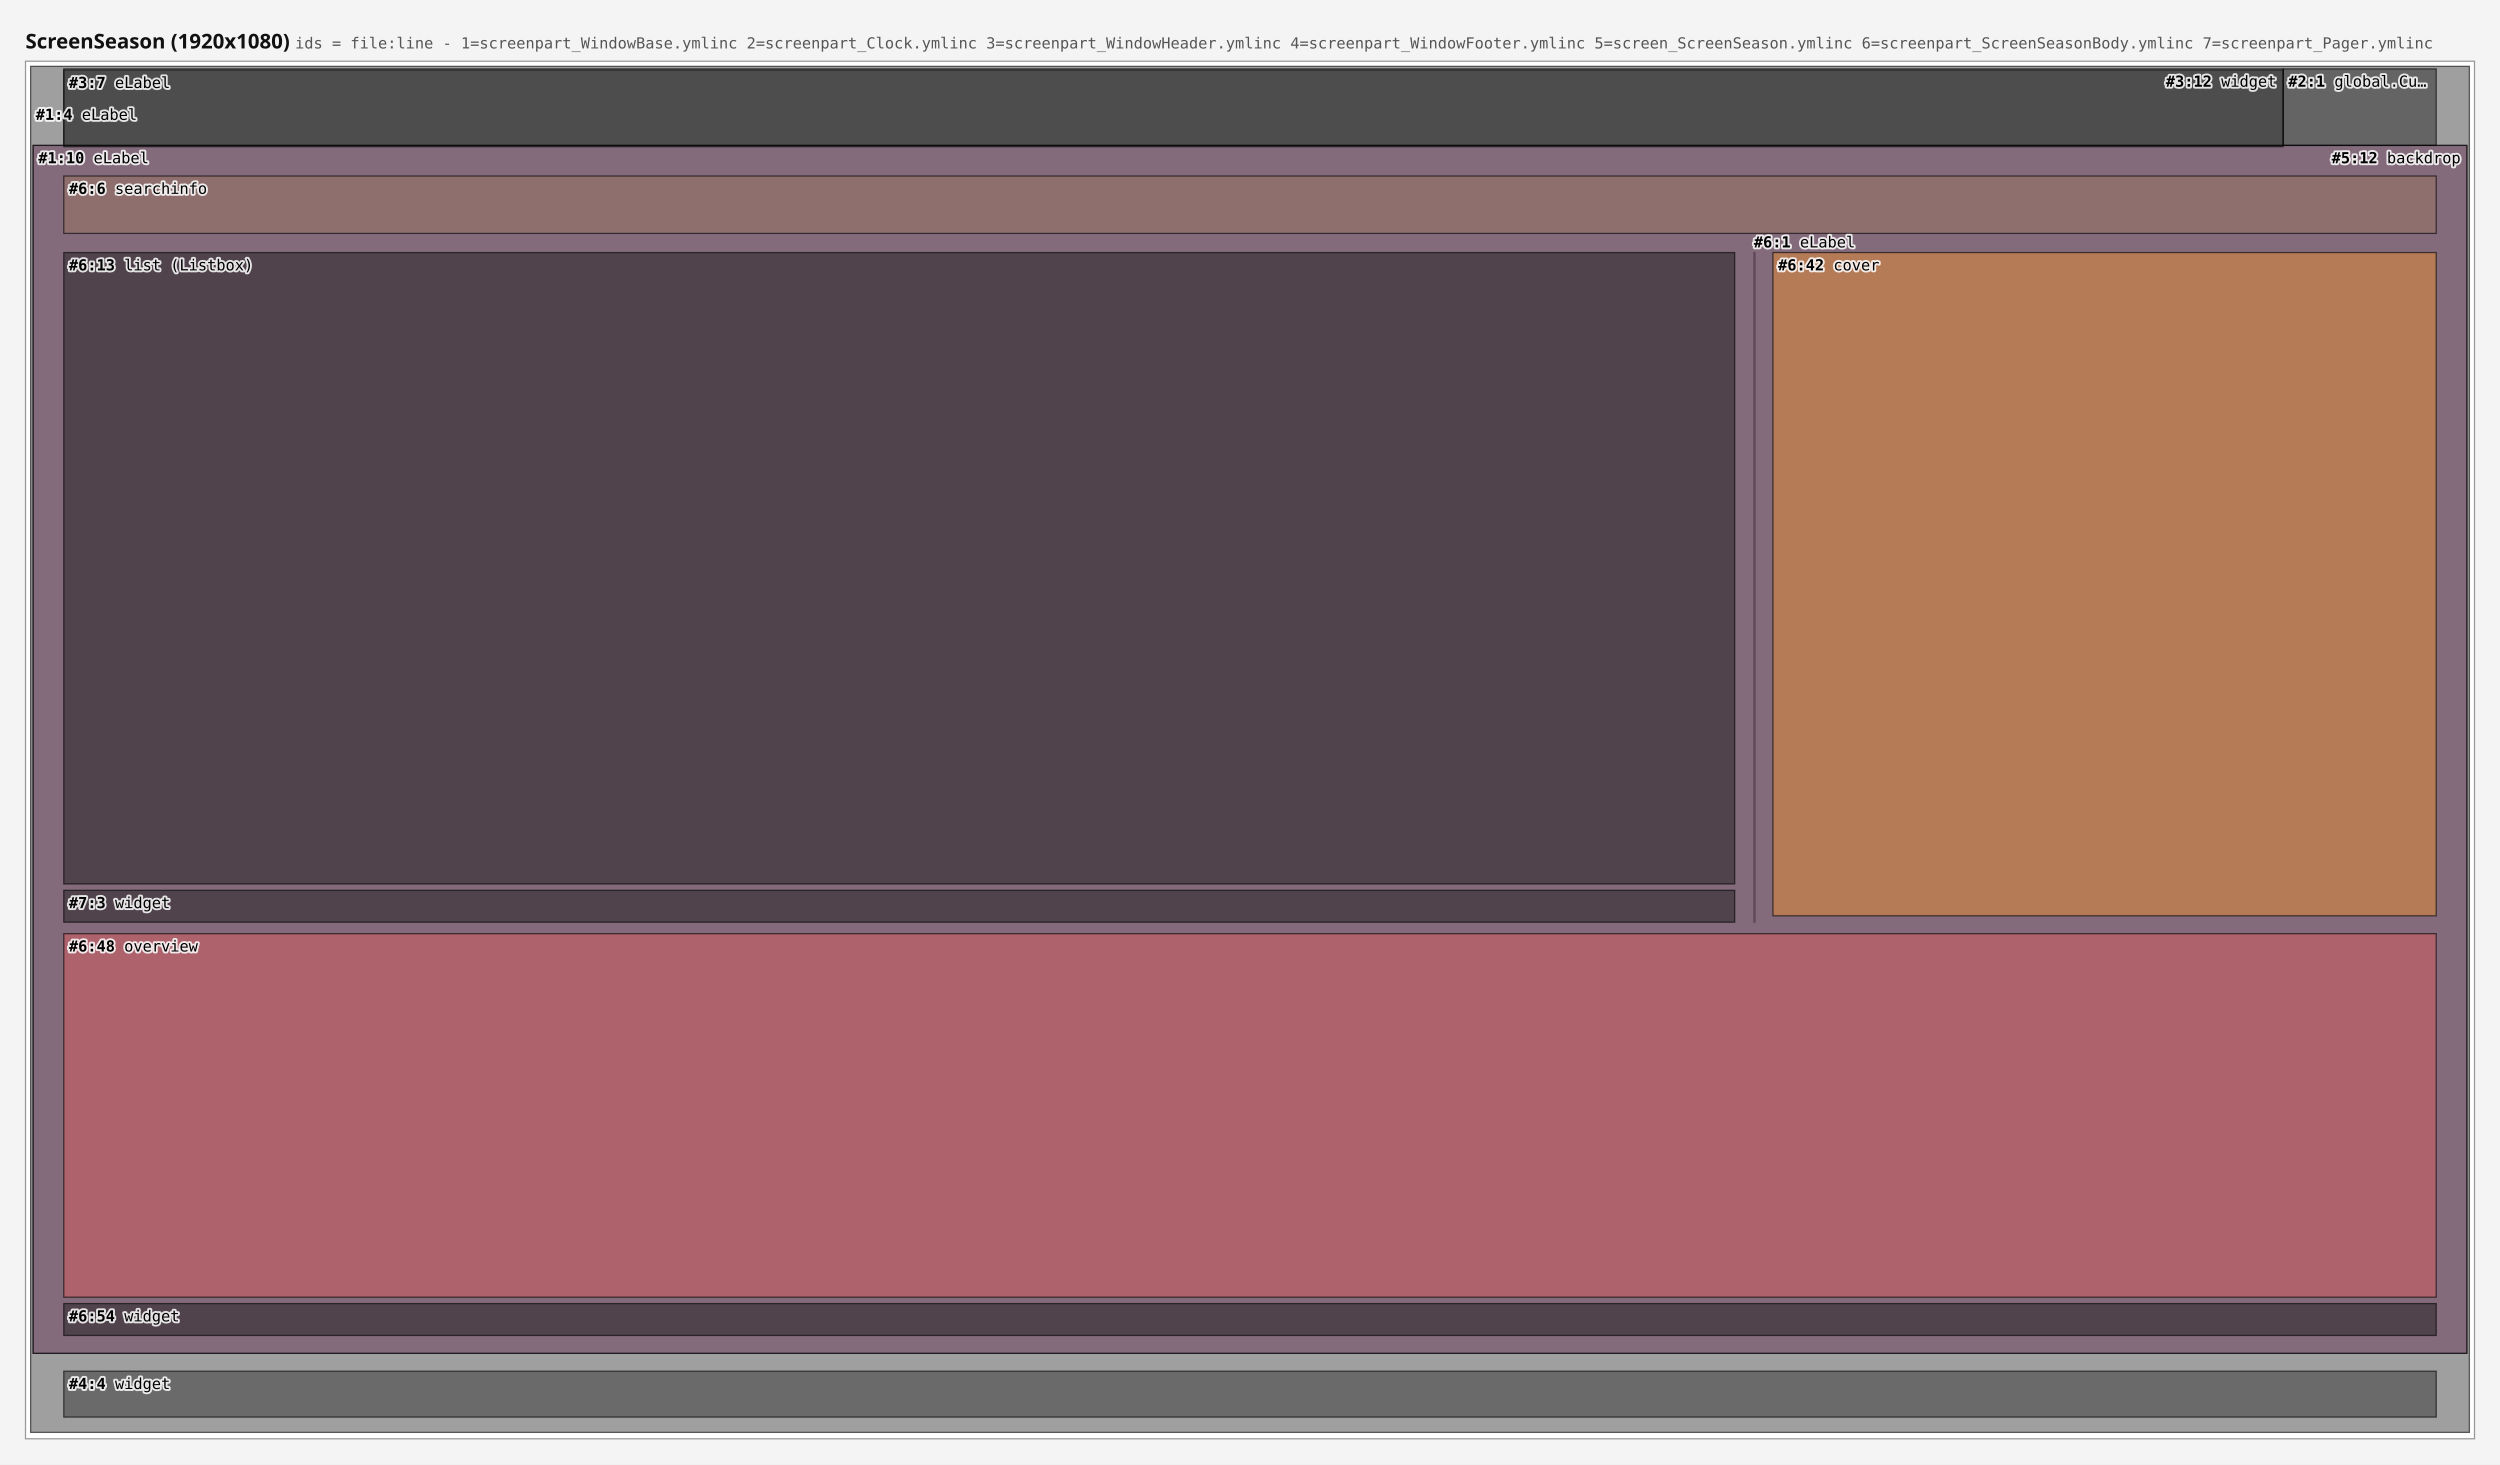
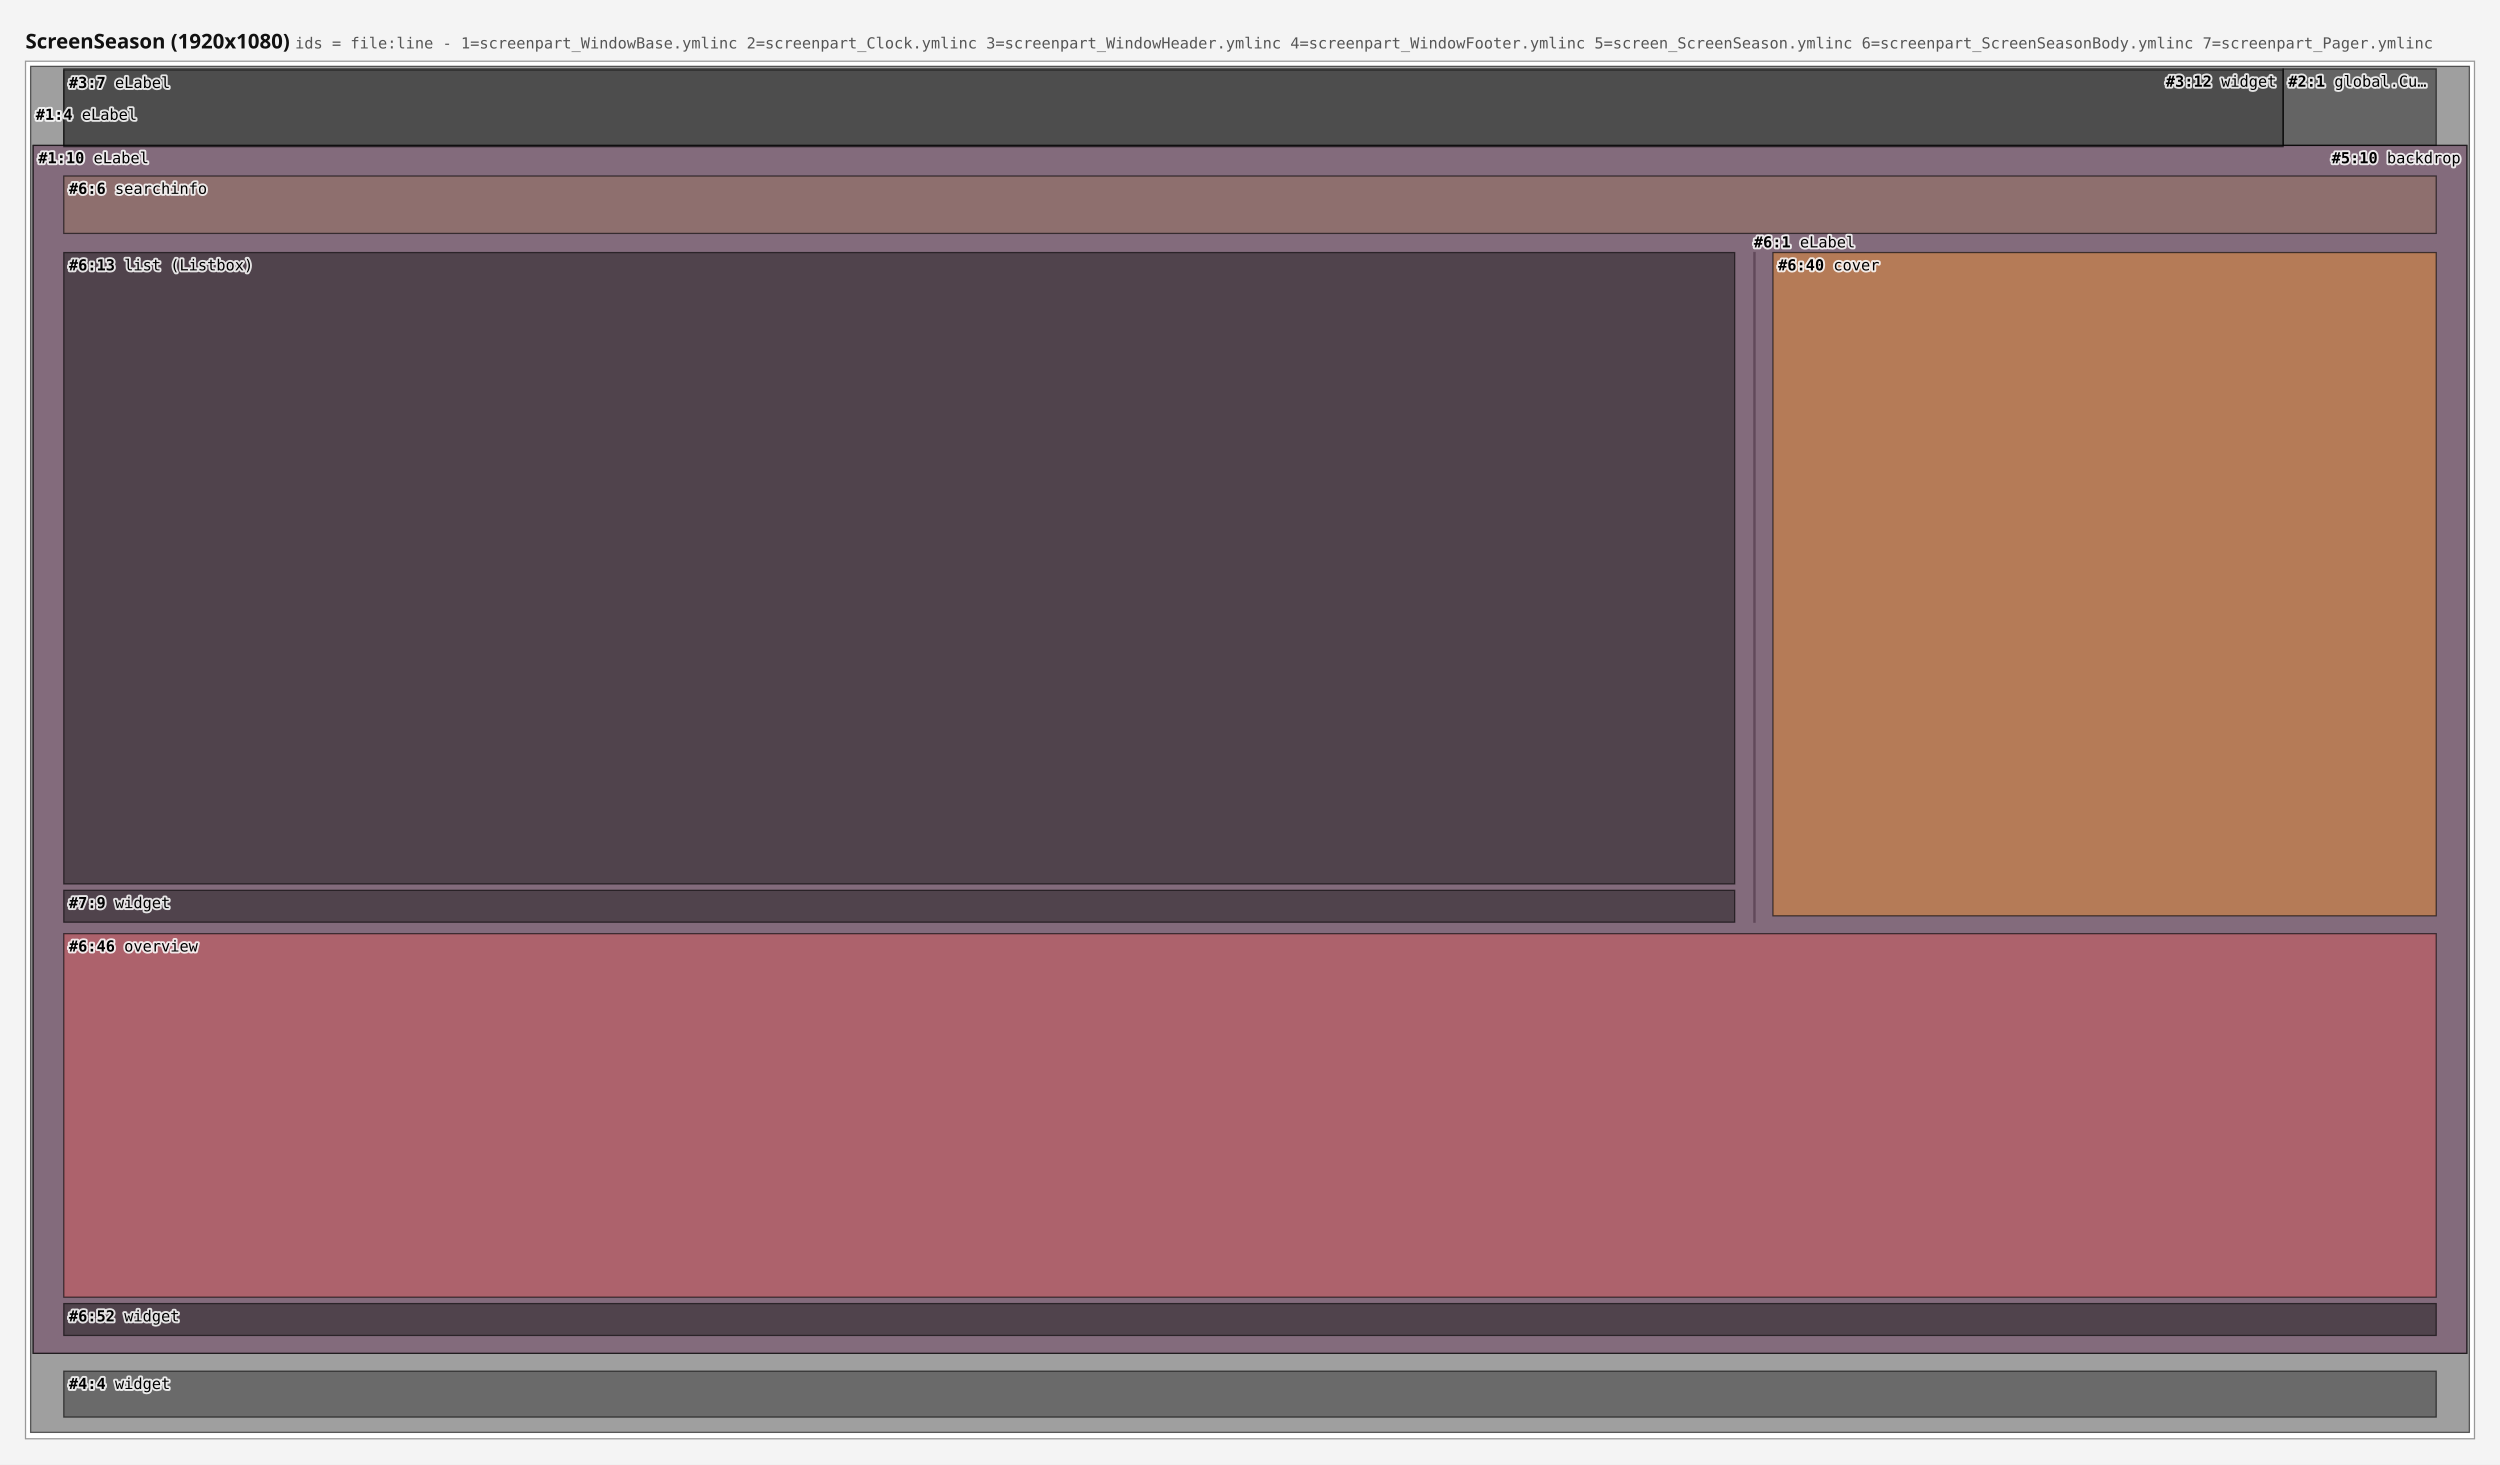
<svg xmlns="http://www.w3.org/2000/svg" width="1960" height="1148" viewBox="0 0 1960 1148">
  <rect x="0" y="0" width="1960" height="1148" fill="#f4f4f4" />
  <text x="20" y="38" font-family="sans-serif" font-size="16" font-weight="bold" fill="#111111">ScreenSeason (1920x1080) <tspan font-family="monospace" font-size="12" font-weight="normal" fill="#555555">ids = file:line - 1=screenpart_WindowBase.ymlinc  2=screenpart_Clock.ymlinc  3=screenpart_WindowHeader.ymlinc  4=screenpart_WindowFooter.ymlinc  5=screen_ScreenSeason.ymlinc  6=screenpart_ScreenSeasonBody.ymlinc  7=screenpart_Pager.ymlinc</tspan>
  </text>
  <g data-screen="0" transform="translate(20,48)">
    <rect x="0" y="0" width="1920" height="1080" fill="#ffffff" stroke="#999999" stroke-width="1" />
    <rect data-ref="0:0" data-src="screenpart_WindowBase.ymlinc:4" x="4" y="4" width="1912" height="1071" fill="#2c2c2c" fill-opacity="0.45" stroke="#000000" stroke-opacity="0.6" stroke-width="1" />
    <rect data-ref="0:1" data-src="screenpart_WindowBase.ymlinc:10" x="6" y="66" width="1908" height="947" fill="#121212" fill-opacity="0.45" stroke="#000000" stroke-opacity="0.6" stroke-width="1" />
    <rect data-ref="0:7" data-src="screenpart_ScreenSeasonBody.ymlinc:1" x="1355" y="150" width="1" height="525" fill="#424242" fill-opacity="0.45" stroke="#000000" stroke-opacity="0.6" stroke-width="1" />
-     <rect data-ref="0:6" data-src="screen_ScreenSeason.ymlinc:12" x="6" y="66" width="1908" height="947" fill="#b07aa1" fill-opacity="0.45" stroke="#000000" stroke-opacity="0.6" stroke-width="1" />
+     <rect data-ref="0:6" data-src="screen_ScreenSeason.ymlinc:10" x="6" y="66" width="1908" height="947" fill="#b07aa1" fill-opacity="0.45" stroke="#000000" stroke-opacity="0.6" stroke-width="1" />
    <rect data-ref="0:8" data-src="screenpart_ScreenSeasonBody.ymlinc:6" x="30" y="90" width="1860" height="45" fill="#9c755f" fill-opacity="0.45" stroke="#000000" stroke-opacity="0.6" stroke-width="1" />
    <rect data-ref="0:9" data-src="screenpart_ScreenSeasonBody.ymlinc:13" x="30" y="150" width="1310" height="495" fill="#121212" fill-opacity="0.45" stroke="#000000" stroke-opacity="0.6" stroke-width="1" />
-     <rect data-ref="0:10" data-src="screenpart_Pager.ymlinc:3" x="30" y="650" width="1310" height="25" fill="#121212" fill-opacity="0.45" stroke="#000000" stroke-opacity="0.6" stroke-width="1" />
-     <rect data-ref="0:11" data-src="screenpart_ScreenSeasonBody.ymlinc:42" x="1370" y="150" width="520" height="520" fill="#f28e2b" fill-opacity="0.45" stroke="#000000" stroke-opacity="0.6" stroke-width="1" />
-     <rect data-ref="0:12" data-src="screenpart_ScreenSeasonBody.ymlinc:48" x="30" y="684" width="1860" height="285" fill="#e15759" fill-opacity="0.45" stroke="#000000" stroke-opacity="0.6" stroke-width="1" />
-     <rect data-ref="0:13" data-src="screenpart_ScreenSeasonBody.ymlinc:54" x="30" y="974" width="1860" height="25" fill="#121212" fill-opacity="0.45" stroke="#000000" stroke-opacity="0.6" stroke-width="1" />
+     <rect data-ref="0:10" data-src="screenpart_Pager.ymlinc:9" x="30" y="650" width="1310" height="25" fill="#121212" fill-opacity="0.45" stroke="#000000" stroke-opacity="0.6" stroke-width="1" />
+     <rect data-ref="0:11" data-src="screenpart_ScreenSeasonBody.ymlinc:40" x="1370" y="150" width="520" height="520" fill="#f28e2b" fill-opacity="0.45" stroke="#000000" stroke-opacity="0.6" stroke-width="1" />
+     <rect data-ref="0:12" data-src="screenpart_ScreenSeasonBody.ymlinc:46" x="30" y="684" width="1860" height="285" fill="#e15759" fill-opacity="0.45" stroke="#000000" stroke-opacity="0.6" stroke-width="1" />
+     <rect data-ref="0:13" data-src="screenpart_ScreenSeasonBody.ymlinc:52" x="30" y="974" width="1860" height="25" fill="#121212" fill-opacity="0.45" stroke="#000000" stroke-opacity="0.6" stroke-width="1" />
    <rect data-ref="0:5" data-src="screenpart_WindowFooter.ymlinc:4" x="30" y="1027" width="1860" height="36" fill="#2c2c2c" fill-opacity="0.45" stroke="#000000" stroke-opacity="0.6" stroke-width="1" />
    <rect data-ref="0:3" data-src="screenpart_WindowHeader.ymlinc:7" x="30" y="7" width="1740" height="60" fill="#2c2c2c" fill-opacity="0.45" stroke="#000000" stroke-opacity="0.6" stroke-width="1" />
    <rect data-ref="0:2" data-src="screenpart_Clock.ymlinc:1" x="1770" y="6" width="120" height="60" fill="#1d1d1d" fill-opacity="0.45" stroke="#000000" stroke-opacity="0.6" stroke-width="1" />
    <rect data-ref="0:4" data-src="screenpart_WindowHeader.ymlinc:12" x="30" y="6" width="1740" height="60" fill="#2c2c2c" fill-opacity="0.45" stroke="#000000" stroke-opacity="0.6" stroke-width="1" />
    <g pointer-events="none" font-family="monospace" font-size="12" fill="#000000" stroke="#ffffff" stroke-width="3" stroke-opacity="0.85" stroke-linejoin="round" paint-order="stroke">
      <text x="8" y="46">
        <tspan font-weight="bold">#1:4</tspan> eLabel</text>
      <text x="10" y="80">
        <tspan font-weight="bold">#1:10</tspan> eLabel</text>
      <text x="1355" y="146">
        <tspan font-weight="bold">#6:1</tspan> eLabel</text>
      <text x="1808" y="80">
-         <tspan font-weight="bold">#5:12</tspan> backdrop</text>
+         <tspan font-weight="bold">#5:10</tspan> backdrop</text>
      <text x="34" y="104">
        <tspan font-weight="bold">#6:6</tspan> searchinfo</text>
      <text x="34" y="164">
        <tspan font-weight="bold">#6:13</tspan> list (Listbox)</text>
      <text x="34" y="664">
-         <tspan font-weight="bold">#7:3</tspan> widget</text>
+         <tspan font-weight="bold">#7:9</tspan> widget</text>
      <text x="1374" y="164">
-         <tspan font-weight="bold">#6:42</tspan> cover</text>
+         <tspan font-weight="bold">#6:40</tspan> cover</text>
      <text x="34" y="698">
-         <tspan font-weight="bold">#6:48</tspan> overview</text>
+         <tspan font-weight="bold">#6:46</tspan> overview</text>
      <text x="34" y="988">
-         <tspan font-weight="bold">#6:54</tspan> widget</text>
+         <tspan font-weight="bold">#6:52</tspan> widget</text>
      <text x="34" y="1041">
        <tspan font-weight="bold">#4:4</tspan> widget</text>
      <text x="34" y="21">
        <tspan font-weight="bold">#3:7</tspan> eLabel</text>
      <text x="1774" y="20">
        <tspan font-weight="bold">#2:1</tspan> global.Cu…</text>
      <text x="1678" y="20">
        <tspan font-weight="bold">#3:12</tspan> widget</text>
    </g>
  </g>
</svg>
